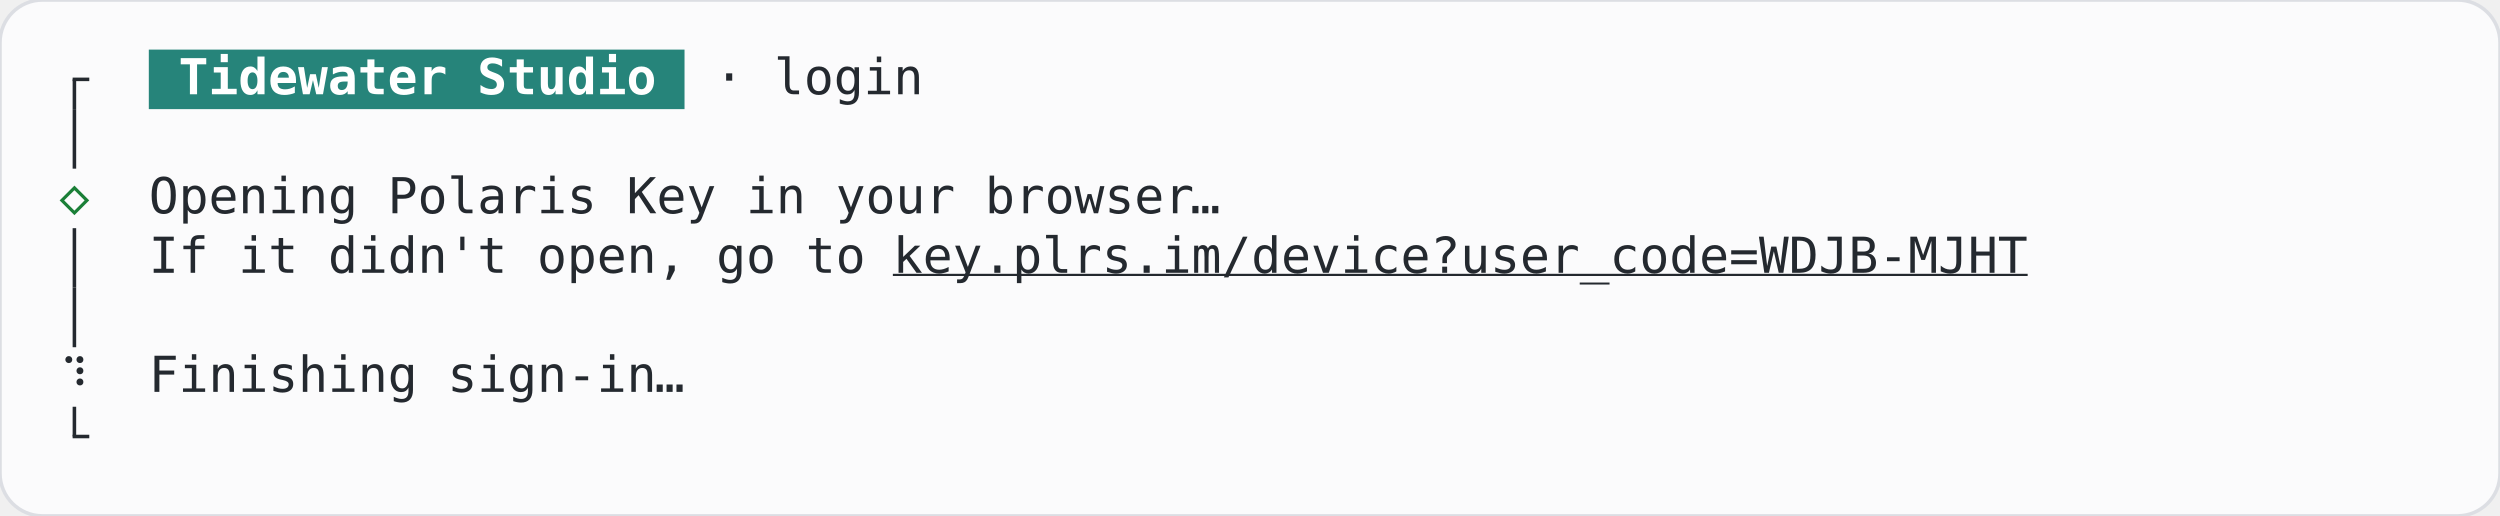
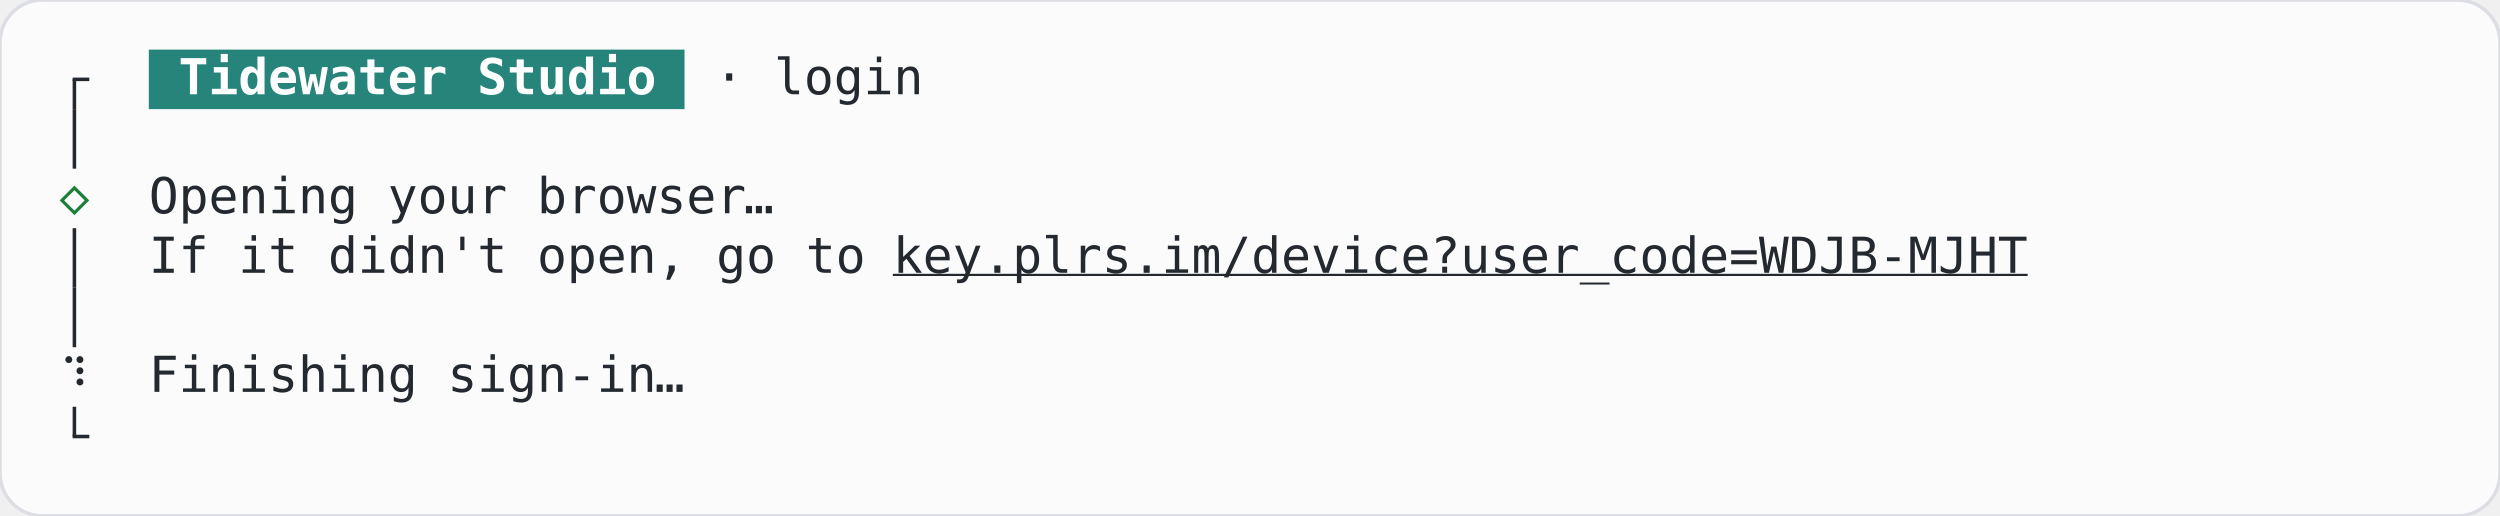
<svg xmlns="http://www.w3.org/2000/svg" width="705.6" height="145.6" viewBox="0 0 705.6 145.6" role="img" aria-label="SignIn, finishing, terminal, light theme">
  <rect width="705.6" height="145.6" rx="12" fill="#fbfbfc" stroke="#dcdee3" />
  <g font-family="JetBrains Mono, ui-monospace, monospace" font-size="14" xml:space="preserve">
    <rect x="42" y="14" width="151.2" height="16.8" fill="#26847a" />
    <rect x="20.5" y="22.4" width="1" height="8.4" fill="#24292f" />
    <rect x="20.5" y="21.9" width="4.7" height="1" fill="#24292f" />
    <text x="50.4" y="26.6" textLength="134.4" lengthAdjust="spacingAndGlyphs" fill="#ffffff" font-weight="600">Tidewater Studio</text>
    <text x="201.6" y="26.6" textLength="58.8" lengthAdjust="spacingAndGlyphs" fill="#24292f">· login</text>
    <rect x="20.5" y="30.8" width="1" height="16.8" fill="#24292f" />
    <text x="21" y="60.2" text-anchor="middle" fill="#1a7f37">◇</text>
-     <text x="42" y="60.2" textLength="294" lengthAdjust="spacingAndGlyphs" fill="#24292f">Opening Polaris Key in your browser</text>
-     <text x="340.2" y="60.2" text-anchor="middle" fill="#24292f">…</text>
+     <text x="42" y="60.2" textLength="168" lengthAdjust="spacingAndGlyphs" fill="#24292f">Opening your browser</text>
+     <text x="214.2" y="60.2" text-anchor="middle" fill="#24292f">…</text>
    <rect x="20.5" y="64.4" width="1" height="16.8" fill="#24292f" />
    <text x="42" y="77" textLength="201.6" lengthAdjust="spacingAndGlyphs" fill="#24292f">If it didn't open, go to</text>
    <text x="252" y="77" textLength="319.2" lengthAdjust="spacingAndGlyphs" fill="#24292f" text-decoration="underline">key.plrs.im/device?user_code=WDJB-MJHT</text>
    <rect x="20.5" y="81.2" width="1" height="16.8" fill="#24292f" />
    <text x="21" y="110.6" text-anchor="middle" fill="#24292f">⠹</text>
    <text x="42" y="110.6" textLength="142.8" lengthAdjust="spacingAndGlyphs" fill="#24292f">Finishing sign-in</text>
    <text x="189" y="110.6" text-anchor="middle" fill="#24292f">…</text>
    <rect x="20.5" y="114.8" width="1" height="8.4" fill="#24292f" />
    <rect x="20.5" y="122.7" width="4.7" height="1" fill="#24292f" />
  </g>
</svg>
